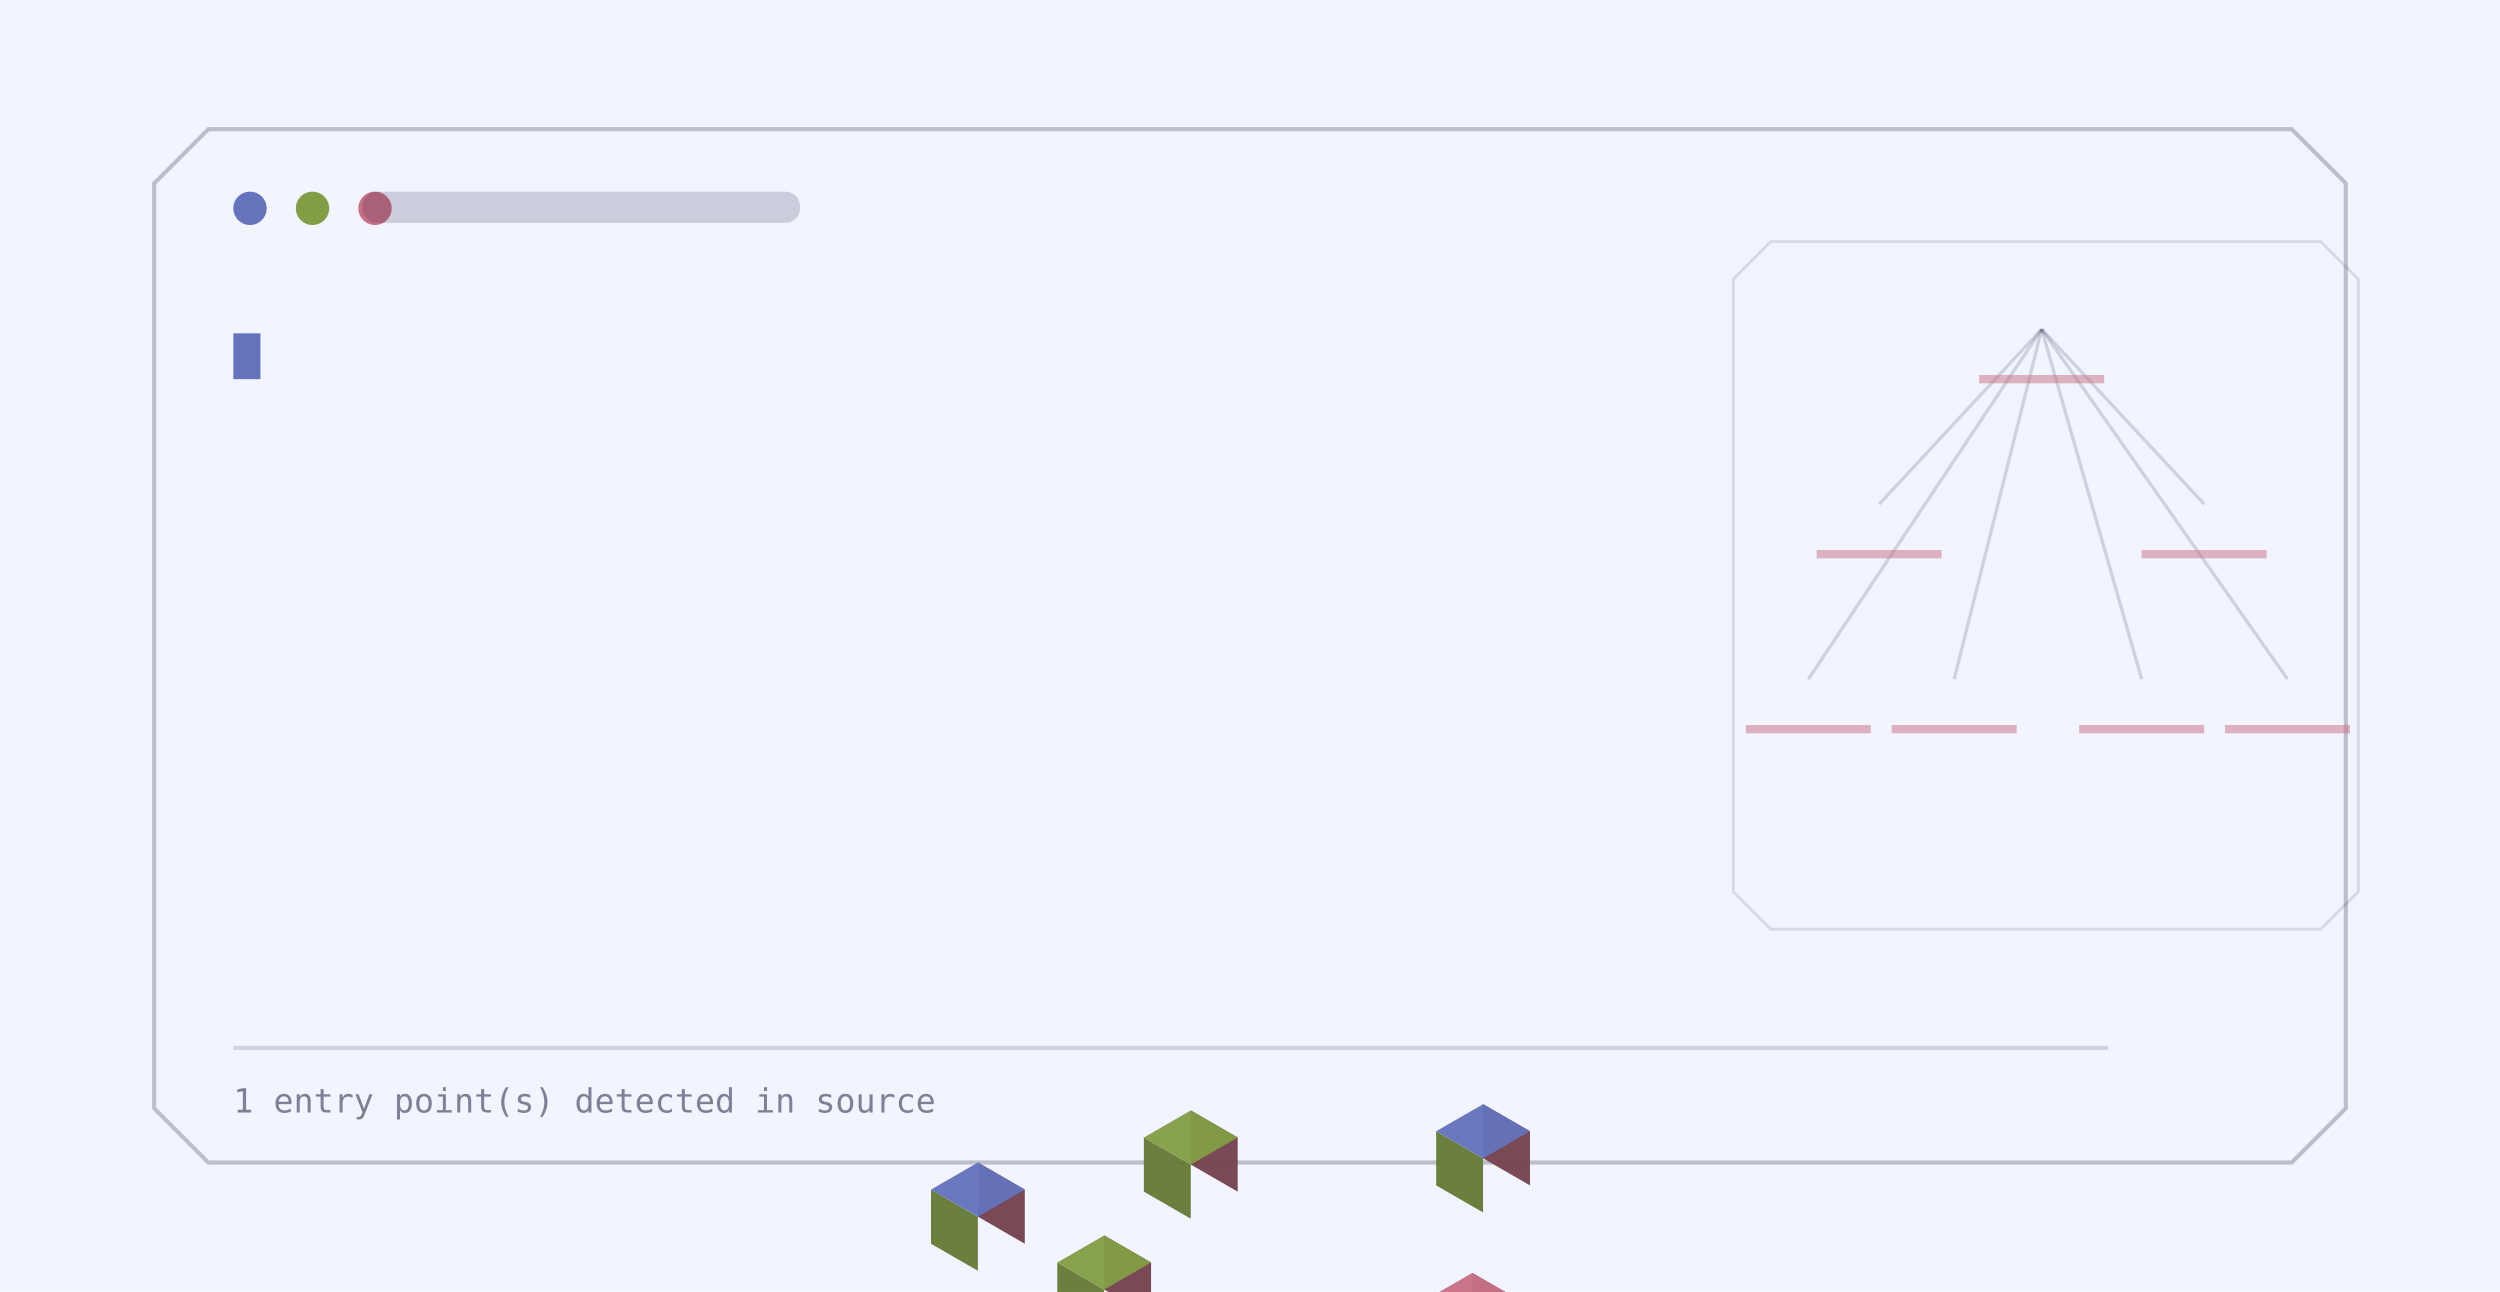
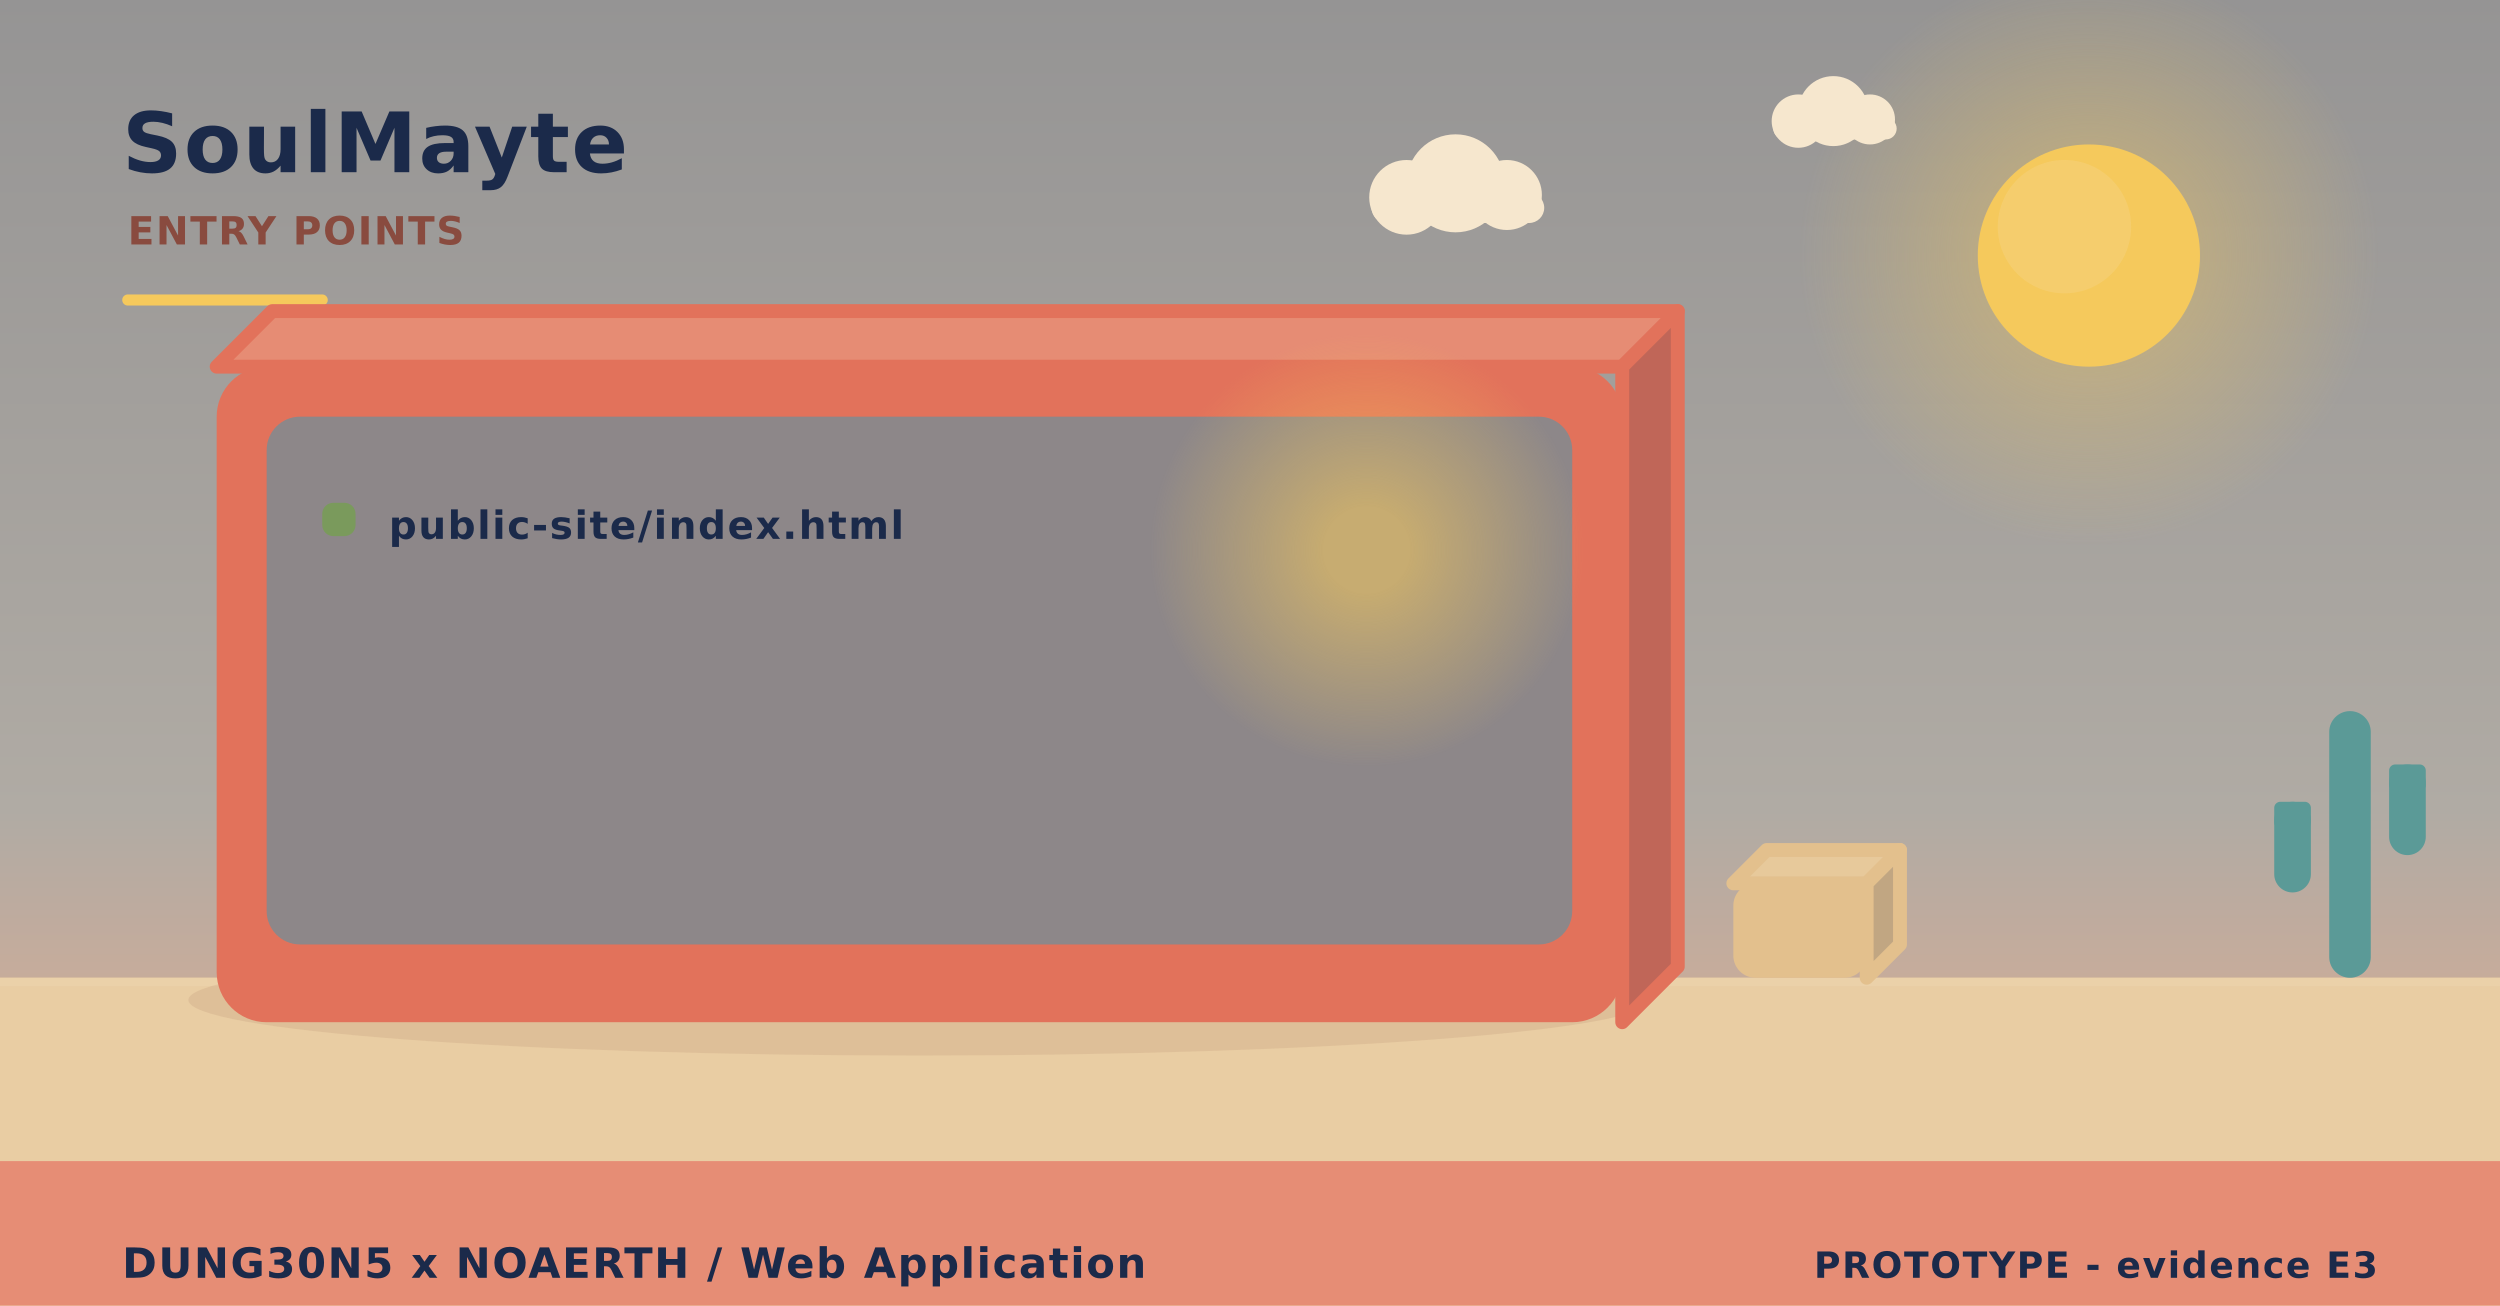
- <svg xmlns="http://www.w3.org/2000/svg" viewBox="0 0 1200 620" width="1200" height="620" role="img" aria-label="SoulMayte command surface">
-   <rect width="1200" height="620" fill="#f2f4ff" />
-   <defs>
-     <linearGradient id="gt" x1="0" y1="0" x2="1" y2="1">
-       <stop offset="0%" stop-color="#6473bc" />
-       <stop offset="100%" stop-color="#829d44" />
-     </linearGradient>
-   </defs>
-   <path d="M100.00,62.00 H1100.00 L1126.00,88.00 V532.00 L1100.00,558.00 H100.00 L74.00,532.00 V88.00 Z" fill="none" stroke="rgba(31,33,65,0.300)" stroke-width="2.00" opacity="0.85" />
-   <circle cx="120.00" cy="100.00" r="8.00" fill="#6473bc" opacity="1.00" />
-   <circle cx="150.00" cy="100.00" r="8.00" fill="#829d44" opacity="1.00" />
-   <circle cx="180.00" cy="100.00" r="8.00" fill="#c77085" opacity="1.00" />
-   <rect x="174.00" y="92.00" width="210.00" height="15.00" rx="7.00" fill="rgba(31,33,65,0.180)" opacity="1.00" />
-   <text x="112" y="148" font-family="ui-monospace,SFMono-Regular,Menlo,monospace" font-size="21" fill="rgba(31,33,65,0.800)" opacity="0">public-site/index.html<animate attributeName="opacity" values="0;1;1;0" dur="1.5s" begin="0.0s" repeatCount="indefinite" />
-   </text>
-   <rect x="112" y="160" width="13" height="22" fill="#6473bc">
-     <animate attributeName="opacity" values="1;0;1" dur="1.05s" begin="0s" repeatCount="indefinite" />
-   </rect>
-   <path d="M850.00,116.00 H1114.00 L1132.00,134.00 V428.00 L1114.00,446.00 H850.00 L832.00,428.00 V134.00 Z" fill="none" stroke="rgba(31,33,65,0.180)" stroke-width="1.40" opacity="0.70" />
-   <line x1="980.00" y1="158.00" x2="902.00" y2="242.00" stroke="rgba(31,33,65,0.300)" stroke-width="1.60" opacity="0.55" />
-   <line x1="980.00" y1="158.00" x2="1058.00" y2="242.00" stroke="rgba(31,33,65,0.300)" stroke-width="1.60" opacity="0.55" />
-   <line x1="980.00" y1="158.00" x2="868.00" y2="326.00" stroke="rgba(31,33,65,0.300)" stroke-width="1.60" opacity="0.55" />
-   <line x1="980.00" y1="158.00" x2="938.00" y2="326.00" stroke="rgba(31,33,65,0.300)" stroke-width="1.60" opacity="0.55" />
-   <line x1="980.00" y1="158.00" x2="1028.00" y2="326.00" stroke="rgba(31,33,65,0.300)" stroke-width="1.60" opacity="0.55" />
-   <line x1="980.00" y1="158.00" x2="1098.00" y2="326.00" stroke="rgba(31,33,65,0.300)" stroke-width="1.60" opacity="0.55" />
-   <polygon points="711.87,556.00 734.39,569.00 734.39,543.00 711.87,530.00" fill="#73414d" opacity="0.95" />
-   <polygon points="689.36,569.00 711.87,582.00 711.87,556.00 689.36,543.00" fill="#657a35" opacity="0.95" />
-   <polygon points="711.87,530.00 734.39,543.00 711.87,556.00 689.36,543.00" fill="#6473bc" opacity="0.95" />
+ <svg xmlns="http://www.w3.org/2000/svg" width="900" height="470" viewBox="0 0 900 470" role="img" aria-label="SoulMayte - how it is operated">
+   <linearGradient id="skyt" x1="0" y1="0" x2="0" y2="1">
+     <stop offset="0" stop-color="#959494" />
+     <stop offset="0.62" stop-color="#b0aba4" />
+     <stop offset="1" stop-color="#f3ad8a" />
+   </linearGradient>
+   <rect width="900" height="470" fill="url(#skyt)" />
+   <radialGradient id="sunt">
+     <stop offset="0.35" stop-color="#f5c95c" stop-opacity="0.34" />
+     <stop offset="1" stop-color="#f5c95c" stop-opacity="0" />
+   </radialGradient>
+   <circle cx="752" cy="92" r="104" fill="url(#sunt)" />
+   <circle cx="752" cy="92" r="40" fill="#f5c95c" />
+   <circle cx="743.2" cy="81.6" r="24" fill="#f5d27e" opacity="0.5" />
  <g>
-     <rect x="950.00" y="180.00" width="60.00" height="4.00" rx="0.00" fill="rgba(199,112,133,0.500)" opacity="1.00" />
-     <animate attributeName="opacity" values="0.25;1.0;0.25" dur="13.0s" begin="0.0s" repeatCount="indefinite" />
+     <circle cx="524" cy="66" r="17.64" fill="#f6e7ce" />
+     <circle cx="506.36" cy="71.04" r="13.44" fill="#f6e7ce" />
+     <circle cx="542.48" cy="70.2" r="12.6" fill="#f6e7ce" />
+     <rect x="493.76" y="69.36" width="62.16" height="10.92" rx="5.46" fill="#f6e7ce" />
+     <animateTransform attributeName="transform" type="translate" values="0 0;24 0;0 0" dur="36s" begin="0s" repeatCount="indefinite" />
  </g>
-   <polygon points="571.58,559.00 594.09,572.00 594.09,546.00 571.58,533.00" fill="#73414d" opacity="0.95" />
-   <polygon points="549.06,572.00 571.58,585.00 571.58,559.00 549.06,546.00" fill="#657a35" opacity="0.95" />
-   <polygon points="571.58,533.00 594.09,546.00 571.58,559.00 549.06,546.00" fill="#829d44" opacity="0.95" />
  <g>
-     <rect x="872.00" y="264.00" width="60.00" height="4.00" rx="0.00" fill="rgba(199,112,133,0.500)" opacity="1.00" />
-     <animate attributeName="opacity" values="0.25;1.0;0.25" dur="13.0s" begin="0.4s" repeatCount="indefinite" />
+     <circle cx="660" cy="40" r="12.6" fill="#f6e7ce" />
+     <circle cx="647.4" cy="43.6" r="9.6" fill="#f6e7ce" />
+     <circle cx="673.2" cy="43" r="9" fill="#f6e7ce" />
+     <rect x="638.4" y="42.4" width="44.4" height="7.8" rx="3.9" fill="#f6e7ce" />
+     <animateTransform attributeName="transform" type="translate" values="0 0;-18 0;0 0" dur="46s" begin="3s" repeatCount="indefinite" />
  </g>
-   <polygon points="706.68,637.00 729.19,650.00 729.19,624.00 706.68,611.00" fill="#73414d" opacity="0.95" />
-   <polygon points="684.16,650.00 706.68,663.00 706.68,637.00 684.16,624.00" fill="#657a35" opacity="0.95" />
-   <polygon points="706.68,611.00 729.19,624.00 706.68,637.00 684.16,624.00" fill="#c77085" opacity="0.95" />
+   <rect x="0" y="352" width="900" height="118" fill="#e9cda3" />
+   <rect x="0" y="352" width="900" height="3" fill="#ebd1a9" />
+   <text x="44" y="62" font-family="Verdana,DejaVu Sans,sans-serif" font-size="30" font-weight="700" letter-spacing="0.6" fill="#1b2a4a" text-anchor="start">SoulMayte</text>
+   <text x="46" y="88" font-family="Verdana,DejaVu Sans,sans-serif" font-size="14" font-weight="700" letter-spacing="0.6" fill="#894b3f" text-anchor="start">ENTRY POINTS</text>
+   <rect x="44" y="106" width="74" height="4" rx="2" fill="#f5c95c" />
+   <ellipse cx="331" cy="360" rx="263.2" ry="20" fill="rgba(138,90,68,0.11)" />
+   <path d="M78,132 L584,132 L604,112 L98,112 Z" fill="#e68c74" stroke="#e2725b" stroke-width="5" stroke-linejoin="round" />
+   <path d="M584,132 L604,112 L604,348 L584,368 Z" fill="#c06658" stroke="#e2725b" stroke-width="5" stroke-linejoin="round" />
+   <rect x="78" y="132" width="506" height="236" rx="18" fill="#e2725b" />
+   <rect x="96" y="150" width="470" height="190" rx="12" fill="#88888c" opacity="0.94" />
+   <radialGradient id="lamp56521">
+     <stop offset="0.2" stop-color="#f5c95c" stop-opacity="0.55" />
+     <stop offset="1" stop-color="#f5c95c" stop-opacity="0" />
+   </radialGradient>
+   <circle cx="492" cy="198" r="78" fill="url(#lamp56521)" />
+   <rect x="116" y="181" width="12" height="12" rx="4" fill="#7a9a5c" />
  <g>
-     <rect x="1028.00" y="264.00" width="60.00" height="4.00" rx="0.00" fill="rgba(199,112,133,0.500)" opacity="1.00" />
-     <animate attributeName="opacity" values="0.25;1.0;0.25" dur="13.0s" begin="0.8s" repeatCount="indefinite" />
+     <text x="140" y="194" font-family="Verdana,DejaVu Sans,sans-serif" font-size="14" font-weight="700" letter-spacing="0.6" fill="#1b2a4a" text-anchor="start">public-site/index.html</text>
+     <animateTransform attributeName="transform" type="translate" values="0 10;0 0" dur="0.7s" begin="0.4s" fill="freeze" />
  </g>
-   <polygon points="469.39,584.00 491.90,597.00 491.90,571.00 469.39,558.00" fill="#73414d" opacity="0.95" />
-   <polygon points="446.87,597.00 469.39,610.00 469.39,584.00 446.87,571.00" fill="#657a35" opacity="0.95" />
-   <polygon points="469.39,558.00 491.90,571.00 469.39,584.00 446.87,571.00" fill="#6473bc" opacity="0.95" />
-   <g>
-     <rect x="838.00" y="348.00" width="60.00" height="4.00" rx="0.00" fill="rgba(199,112,133,0.500)" opacity="1.00" />
-     <animate attributeName="opacity" values="0.25;1.0;0.25" dur="13.0s" begin="1.2s" repeatCount="indefinite" />
-   </g>
-   <polygon points="530.01,619.00 552.52,632.00 552.52,606.00 530.01,593.00" fill="#73414d" opacity="0.95" />
-   <polygon points="507.49,632.00 530.01,645.00 530.01,619.00 507.49,606.00" fill="#657a35" opacity="0.95" />
-   <polygon points="530.01,593.00 552.52,606.00 530.01,619.00 507.49,606.00" fill="#829d44" opacity="0.95" />
-   <g>
-     <rect x="908.00" y="348.00" width="60.00" height="4.00" rx="0.00" fill="rgba(199,112,133,0.500)" opacity="1.00" />
-     <animate attributeName="opacity" values="0.25;1.0;0.25" dur="13.0s" begin="1.6s" repeatCount="indefinite" />
-   </g>
-   <polygon points="607.95,664.00 630.47,677.00 630.47,651.00 607.95,638.00" fill="#73414d" opacity="0.95" />
-   <polygon points="585.43,677.00 607.95,690.00 607.95,664.00 585.43,651.00" fill="#657a35" opacity="0.95" />
-   <polygon points="607.95,638.00 630.47,651.00 607.95,664.00 585.43,651.00" fill="#c77085" opacity="0.95" />
-   <g>
-     <rect x="998.00" y="348.00" width="60.00" height="4.00" rx="0.00" fill="rgba(199,112,133,0.500)" opacity="1.00" />
-     <animate attributeName="opacity" values="0.25;1.0;0.25" dur="13.0s" begin="2.0s" repeatCount="indefinite" />
-   </g>
-   <polygon points="668.57,699.00 691.09,712.00 691.09,686.00 668.57,673.00" fill="#73414d" opacity="0.95" />
-   <polygon points="646.05,712.00 668.57,725.00 668.57,699.00 646.05,686.00" fill="#657a35" opacity="0.95" />
-   <polygon points="668.57,673.00 691.09,686.00 668.57,699.00 646.05,686.00" fill="#6473bc" opacity="0.95" />
-   <g>
-     <rect x="1068.00" y="348.00" width="60.00" height="4.00" rx="0.00" fill="rgba(199,112,133,0.500)" opacity="1.00" />
-     <animate attributeName="opacity" values="0.25;1.0;0.25" dur="13.0s" begin="2.4s" repeatCount="indefinite" />
-   </g>
-   <rect x="112.00" y="502.00" width="900.00" height="2.00" rx="0.00" fill="rgba(31,33,65,0.160)" opacity="1.00" />
-   <text x="112" y="534" font-family="ui-monospace,Menlo,monospace" font-size="16" fill="rgba(31,33,65,0.550)">1 entry point(s) detected in source</text>
+   <path d="M624,318 L672,318 L684,306 L636,306 Z" fill="#e7c99b" stroke="#e3c08d" stroke-width="5" stroke-linejoin="round" />
+   <path d="M672,318 L684,306 L684,340 L672,352 Z" fill="#c1a682" stroke="#e3c08d" stroke-width="5" stroke-linejoin="round" />
+   <rect x="624" y="318" width="48" height="34" rx="8" fill="#e3c08d" />
+   <rect x="838.52" y="256" width="14.96" height="96" rx="7.48" fill="#5b9a97" />
+   <rect x="818.72" y="288.64" width="13.2" height="32.64" rx="6.6" fill="#5b9a97" />
+   <rect x="818.72" y="288.64" width="13.2" height="9.6" rx="2.2" fill="#5b9a97" />
+   <rect x="860.08" y="275.2" width="13.2" height="32.64" rx="6.6" fill="#5b9a97" />
+   <rect x="860.08" y="275.2" width="13.2" height="9.6" rx="2.2" fill="#5b9a97" />
+   <rect x="0" y="418" width="900" height="52" rx="0" fill="#e68972" opacity="0.94" />
+   <text x="44" y="460" font-family="Verdana,DejaVu Sans,sans-serif" font-size="15" font-weight="700" letter-spacing="0.6" fill="#1b2a4a" text-anchor="start">DUNG30N5 x NOAERTH  /  Web Application</text>
+   <text x="856" y="460" font-family="Verdana,DejaVu Sans,sans-serif" font-size="13" font-weight="700" letter-spacing="0.6" fill="#1b2a4a" text-anchor="end">PROTOTYPE  -  evidence E3</text>
</svg>
